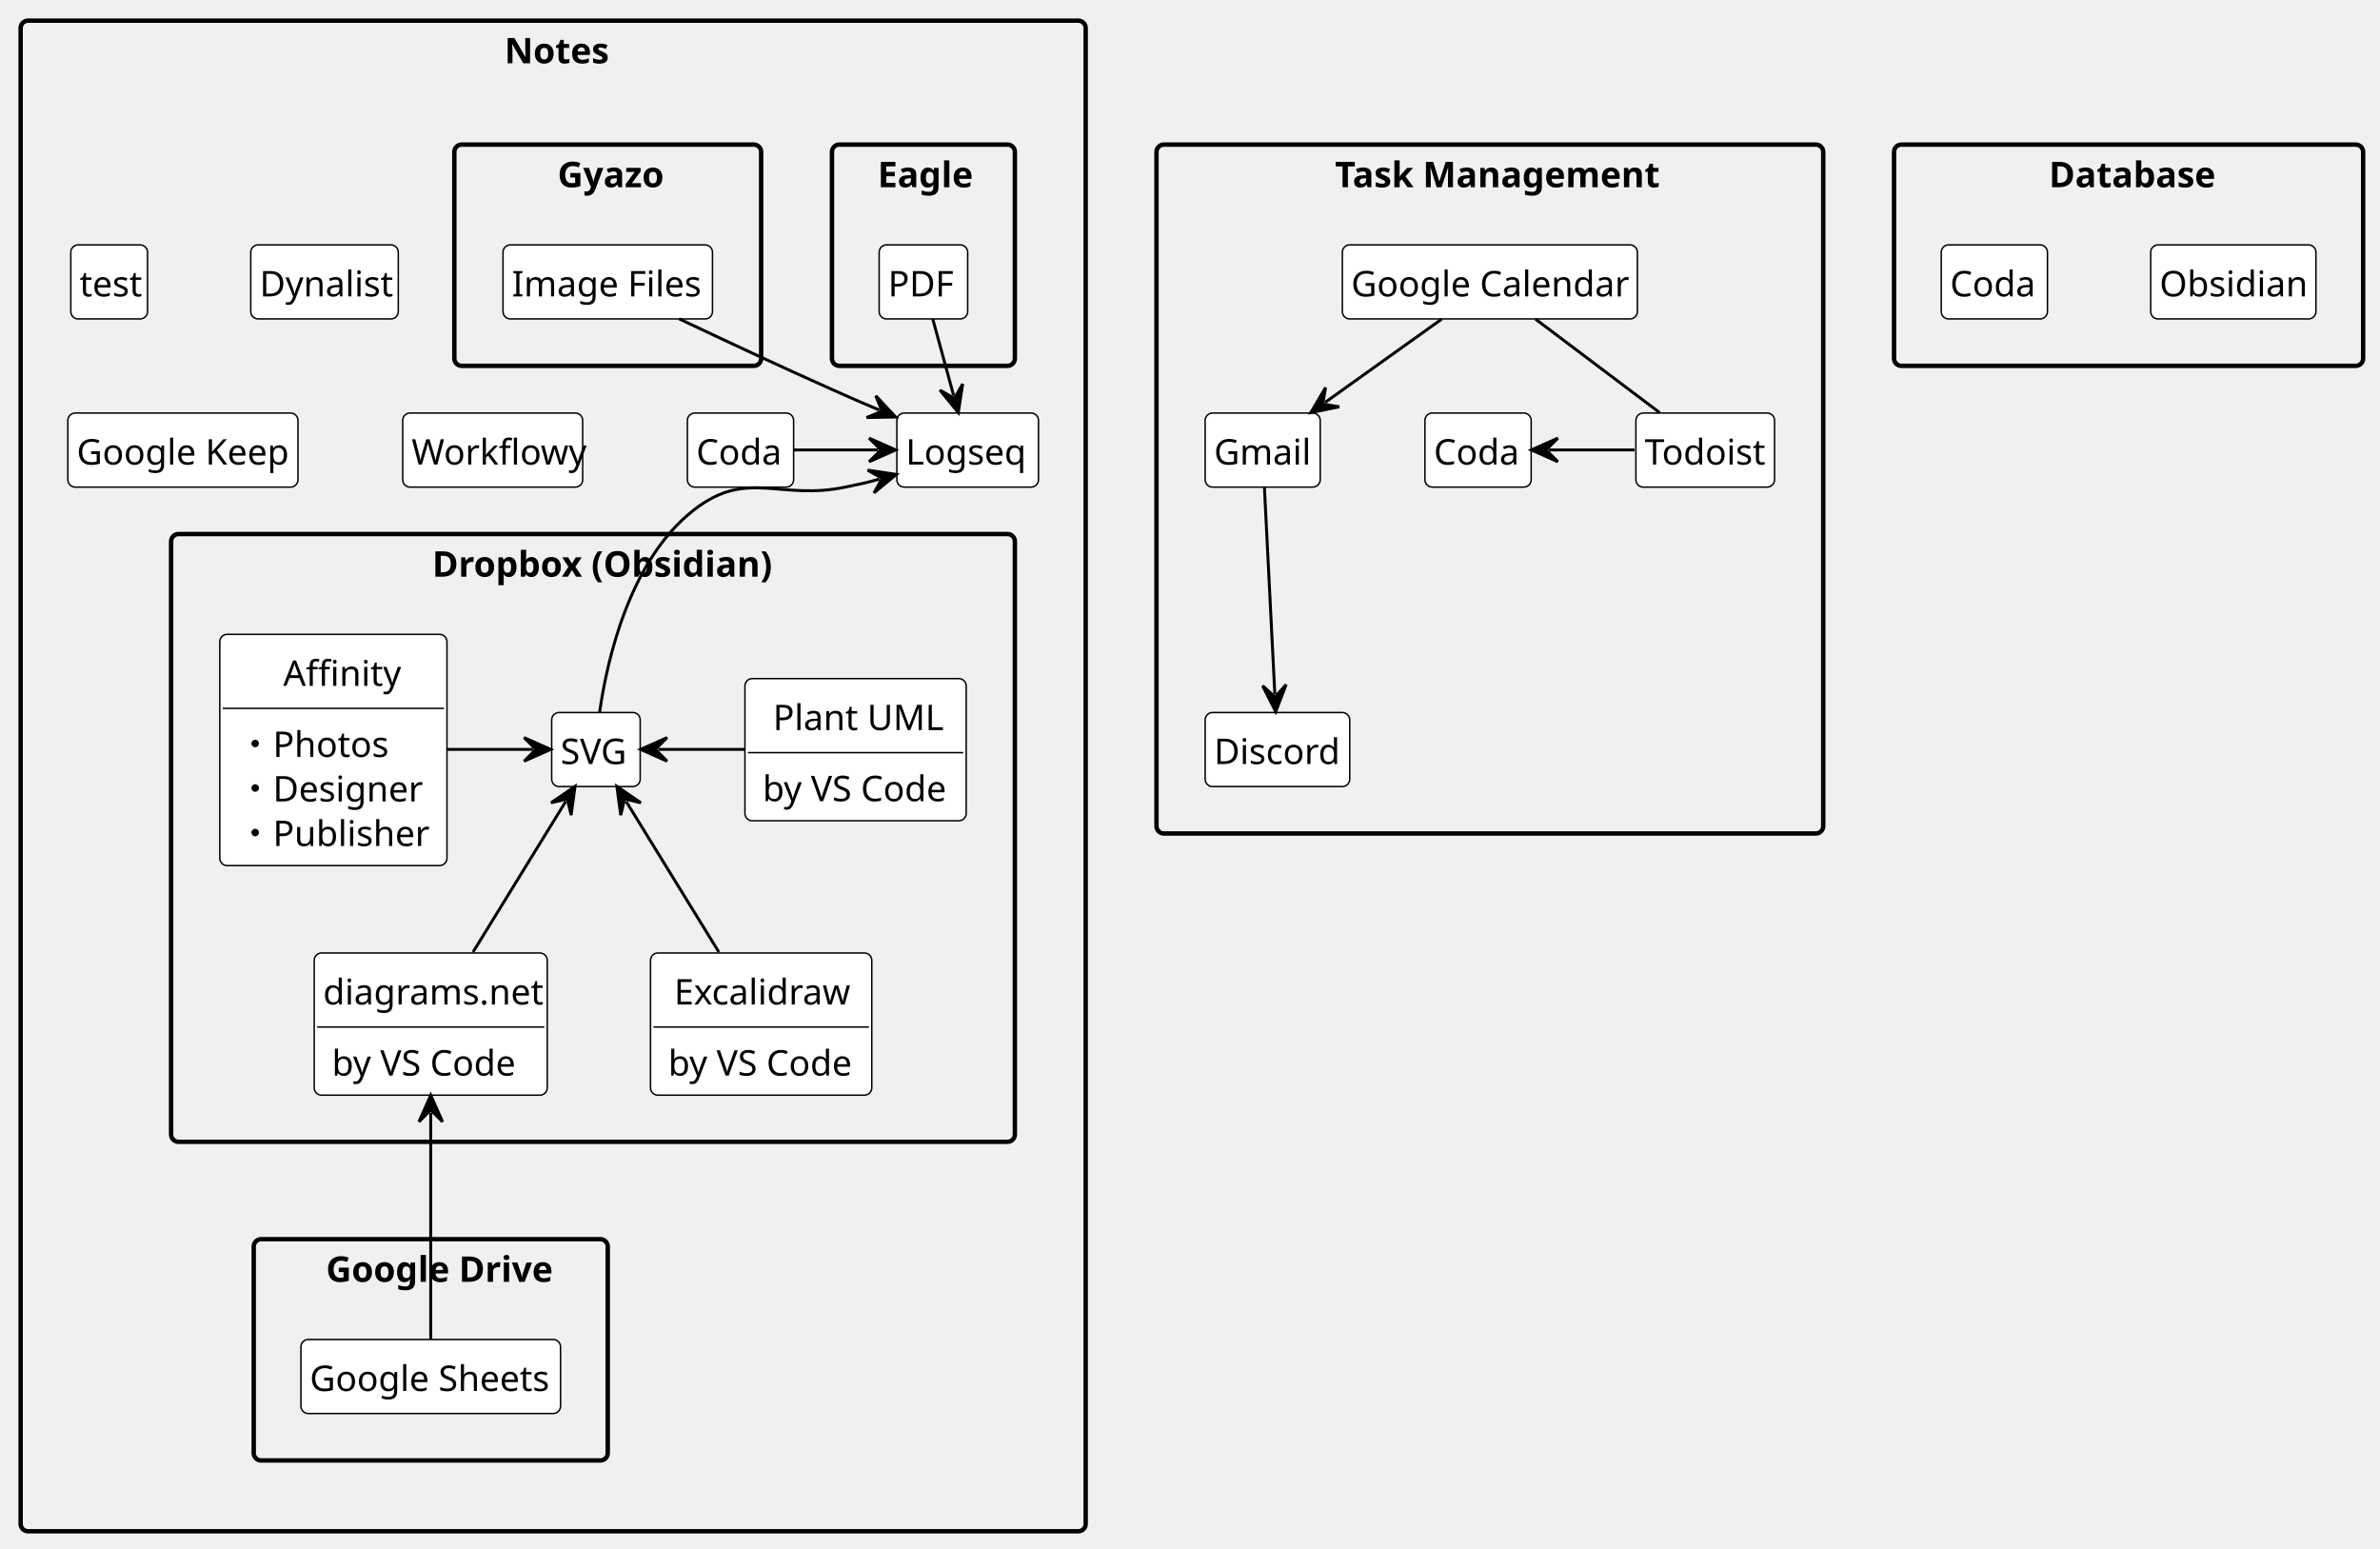
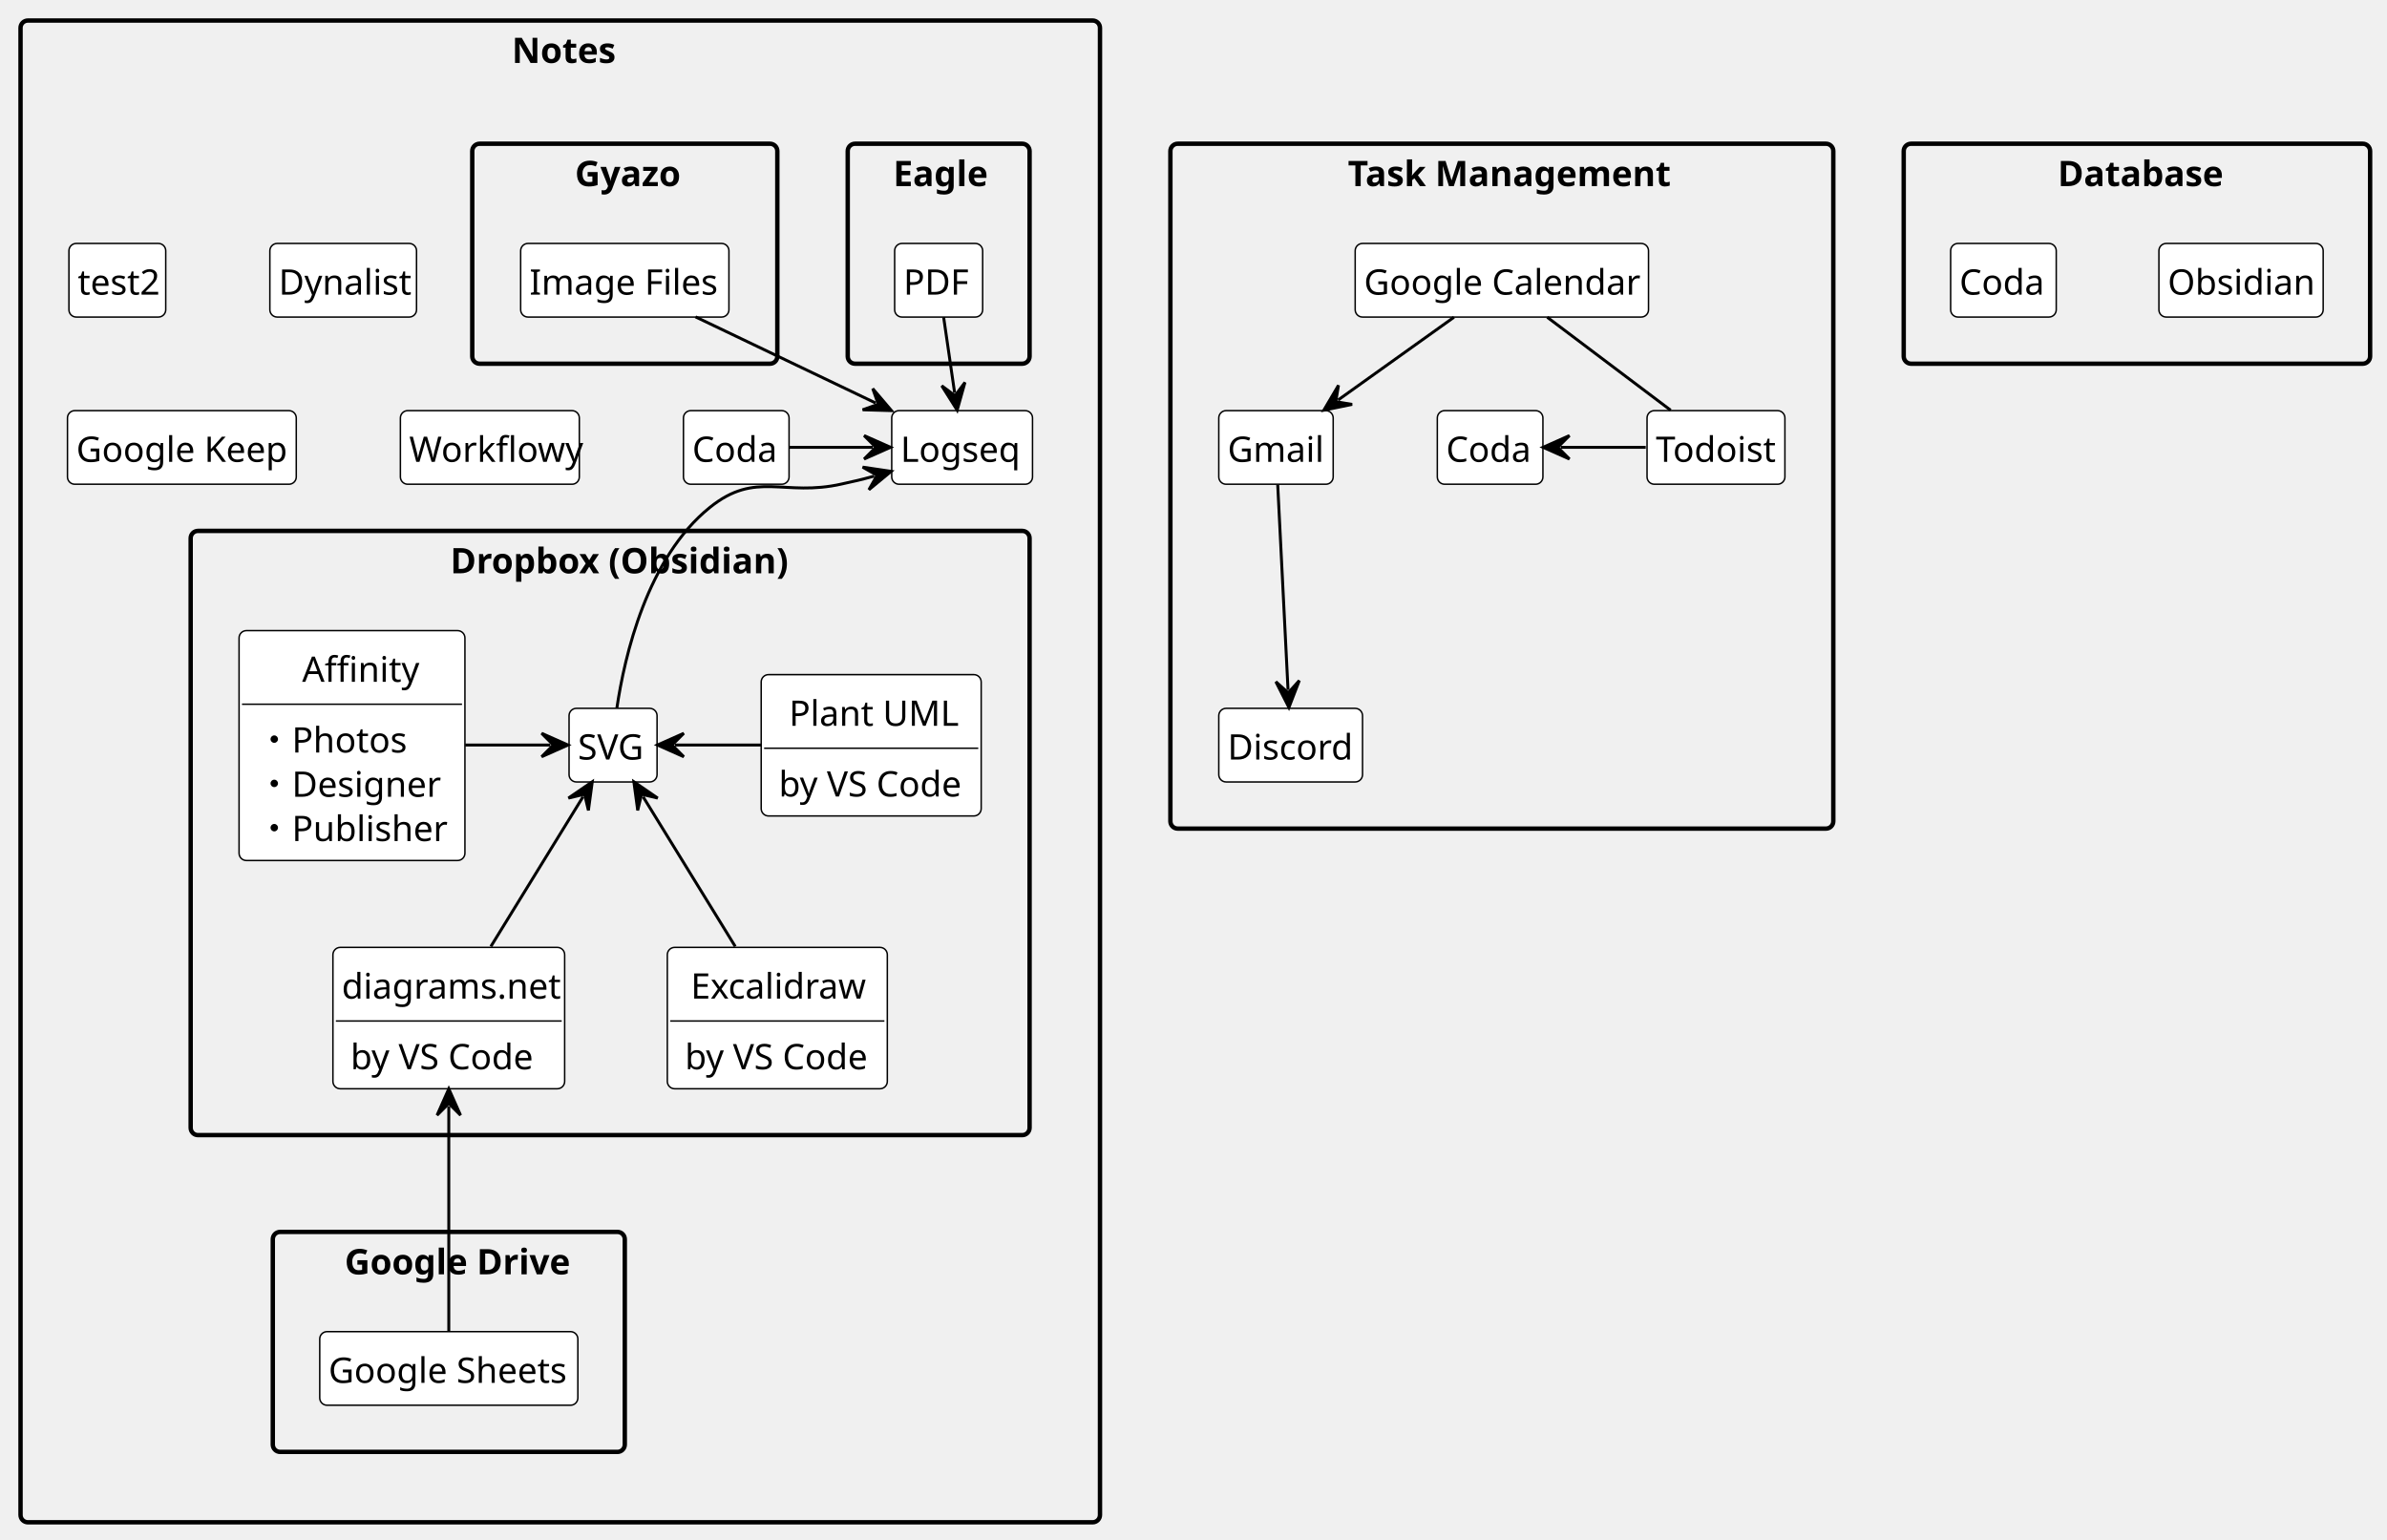
- <svg xmlns="http://www.w3.org/2000/svg" contentStyleType="text/css" height="1640.625px" preserveAspectRatio="none" style="width:2521px;height:1640px;background:#FFFFFF;" version="1.1" viewBox="0 0 2521 1640" width="2521.875px" zoomAndPan="magnify">
+ <svg xmlns="http://www.w3.org/2000/svg" contentStyleType="text/css" height="1640.625px" preserveAspectRatio="none" style="width:2543px;height:1640px;background:#FFFFFF;" version="1.1" viewBox="0 0 2543 1640" width="2543.75px" zoomAndPan="magnify">
  <defs />
  <g>
    <g id="cluster_Notes">
-       <rect fill="none" height="1600" rx="7.812" ry="7.812" style="stroke:#000000;stroke-width:4.688;" width="1128.125" x="21.875" y="21.875" />
-       <text fill="#000000" font-family="sans-serif" font-size="37.5" font-weight="bold" lengthAdjust="spacing" textLength="103.125" x="534.375" y="67.053">Notes</text>
+       <rect fill="none" height="1600" rx="7.812" ry="7.812" style="stroke:#000000;stroke-width:4.688;" width="1150" x="21.875" y="21.875" />
+       <text fill="#000000" font-family="sans-serif" font-size="37.5" font-weight="bold" lengthAdjust="spacing" textLength="103.125" x="545.312" y="67.053">Notes</text>
    </g>
    <g id="cluster_dropbox">
-       <rect fill="none" height="643.75" rx="7.812" ry="7.812" style="stroke:#000000;stroke-width:4.688;" width="893.75" x="181.25" y="565.625" />
-       <text fill="#000000" font-family="sans-serif" font-size="37.5" font-weight="bold" lengthAdjust="spacing" textLength="340.625" x="457.812" y="610.803">Dropbox (Obsidian)</text>
+       <rect fill="none" height="643.75" rx="7.812" ry="7.812" style="stroke:#000000;stroke-width:4.688;" width="893.75" x="203.125" y="565.625" />
+       <text fill="#000000" font-family="sans-serif" font-size="37.5" font-weight="bold" lengthAdjust="spacing" textLength="340.625" x="479.688" y="610.803">Dropbox (Obsidian)</text>
    </g>
    <g id="cluster_googledrive">
-       <rect fill="none" height="234.375" rx="7.812" ry="7.812" style="stroke:#000000;stroke-width:4.688;" width="375" x="268.75" y="1312.5" />
-       <text fill="#000000" font-family="sans-serif" font-size="37.5" font-weight="bold" lengthAdjust="spacing" textLength="221.875" x="345.312" y="1357.678">Google Drive</text>
+       <rect fill="none" height="234.375" rx="7.812" ry="7.812" style="stroke:#000000;stroke-width:4.688;" width="375" x="290.625" y="1312.5" />
+       <text fill="#000000" font-family="sans-serif" font-size="37.5" font-weight="bold" lengthAdjust="spacing" textLength="221.875" x="367.188" y="1357.678">Google Drive</text>
    </g>
    <g id="cluster_eagle">
-       <rect fill="none" height="234.375" rx="7.812" ry="7.812" style="stroke:#000000;stroke-width:4.688;" width="193.75" x="881.25" y="153.125" />
-       <text fill="#000000" font-family="sans-serif" font-size="37.5" font-weight="bold" lengthAdjust="spacing" textLength="96.875" x="929.688" y="198.303">Eagle</text>
+       <rect fill="none" height="234.375" rx="7.812" ry="7.812" style="stroke:#000000;stroke-width:4.688;" width="193.75" x="903.125" y="153.125" />
+       <text fill="#000000" font-family="sans-serif" font-size="37.5" font-weight="bold" lengthAdjust="spacing" textLength="96.875" x="951.562" y="198.303">Eagle</text>
    </g>
    <g id="cluster_gyazo">
-       <rect fill="none" height="234.375" rx="7.812" ry="7.812" style="stroke:#000000;stroke-width:4.688;" width="325" x="481.25" y="153.125" />
-       <text fill="#000000" font-family="sans-serif" font-size="37.5" font-weight="bold" lengthAdjust="spacing" textLength="106.25" x="590.625" y="198.303">Gyazo</text>
+       <rect fill="none" height="234.375" rx="7.812" ry="7.812" style="stroke:#000000;stroke-width:4.688;" width="325" x="503.125" y="153.125" />
+       <text fill="#000000" font-family="sans-serif" font-size="37.5" font-weight="bold" lengthAdjust="spacing" textLength="106.25" x="612.5" y="198.303">Gyazo</text>
    </g>
    <g id="cluster_Database">
-       <rect fill="none" height="234.375" rx="7.812" ry="7.812" style="stroke:#000000;stroke-width:4.688;" width="496.875" x="2006.25" y="153.125" />
-       <text fill="#000000" font-family="sans-serif" font-size="37.5" font-weight="bold" lengthAdjust="spacing" textLength="168.75" x="2170.312" y="198.303">Database</text>
+       <rect fill="none" height="234.375" rx="7.812" ry="7.812" style="stroke:#000000;stroke-width:4.688;" width="496.875" x="2028.125" y="153.125" />
+       <text fill="#000000" font-family="sans-serif" font-size="37.5" font-weight="bold" lengthAdjust="spacing" textLength="168.75" x="2192.188" y="198.303">Database</text>
    </g>
    <g id="cluster_Task Management">
-       <rect fill="none" height="729.688" rx="7.812" ry="7.812" style="stroke:#000000;stroke-width:4.688;" width="706.25" x="1225" y="153.125" />
-       <text fill="#000000" font-family="sans-serif" font-size="37.5" font-weight="bold" lengthAdjust="spacing" textLength="328.125" x="1414.062" y="198.303">Task Management</text>
+       <rect fill="none" height="729.688" rx="7.812" ry="7.812" style="stroke:#000000;stroke-width:4.688;" width="706.25" x="1246.875" y="153.125" />
+       <text fill="#000000" font-family="sans-serif" font-size="37.5" font-weight="bold" lengthAdjust="spacing" textLength="328.125" x="1435.938" y="198.303">Task Management</text>
    </g>
    <g id="elem_test">
-       <rect codeLine="26" fill="#FFFFFF" height="78.418" id="test" rx="7.812" ry="7.812" style="stroke:#000000;stroke-width:1.562;" width="81.25" x="75" y="259.375" />
-       <text fill="#000000" font-family="sans-serif" font-size="37.5" lengthAdjust="spacing" textLength="62.5" x="84.375" y="313.928">test</text>
+       <rect codeLine="26" fill="#FFFFFF" height="78.418" id="test" rx="7.812" ry="7.812" style="stroke:#000000;stroke-width:1.562;" width="103.125" x="73.438" y="259.375" />
+       <text fill="#000000" font-family="sans-serif" font-size="37.5" lengthAdjust="spacing" textLength="84.375" x="82.812" y="313.928">test2</text>
    </g>
    <g id="elem_logseq">
      <rect codeLine="27" fill="#FFFFFF" height="78.418" id="logseq" rx="7.812" ry="7.812" style="stroke:#000000;stroke-width:1.562;" width="150" x="950" y="437.5" />
      <text fill="#000000" font-family="sans-serif" font-size="37.5" lengthAdjust="spacing" textLength="131.25" x="959.375" y="492.053">Logseq</text>
    </g>
    <g id="elem_coda">
      <rect codeLine="54" fill="#FFFFFF" height="78.418" id="coda" rx="7.812" ry="7.812" style="stroke:#000000;stroke-width:1.562;" width="112.5" x="728.125" y="437.5" />
      <text fill="#000000" font-family="sans-serif" font-size="37.5" lengthAdjust="spacing" textLength="93.75" x="737.5" y="492.053">Coda</text>
    </g>
    <g id="elem_dynalist">
-       <rect codeLine="55" fill="#FFFFFF" height="78.418" id="dynalist" rx="7.812" ry="7.812" style="stroke:#000000;stroke-width:1.562;" width="156.25" x="265.625" y="259.375" />
-       <text fill="#000000" font-family="sans-serif" font-size="37.5" lengthAdjust="spacing" textLength="137.5" x="275" y="313.928">Dynalist</text>
+       <rect codeLine="55" fill="#FFFFFF" height="78.418" id="dynalist" rx="7.812" ry="7.812" style="stroke:#000000;stroke-width:1.562;" width="156.25" x="287.5" y="259.375" />
+       <text fill="#000000" font-family="sans-serif" font-size="37.5" lengthAdjust="spacing" textLength="137.5" x="296.875" y="313.928">Dynalist</text>
    </g>
    <g id="elem_googlekeep">
      <rect codeLine="56" fill="#FFFFFF" height="78.418" id="googlekeep" rx="7.812" ry="7.812" style="stroke:#000000;stroke-width:1.562;" width="243.75" x="71.875" y="437.5" />
      <text fill="#000000" font-family="sans-serif" font-size="37.5" lengthAdjust="spacing" textLength="225" x="81.25" y="492.053">Google Keep</text>
    </g>
    <g id="elem_workflowy">
      <rect codeLine="57" fill="#FFFFFF" height="78.418" id="workflowy" rx="7.812" ry="7.812" style="stroke:#000000;stroke-width:1.562;" width="190.625" x="426.562" y="437.5" />
      <text fill="#000000" font-family="sans-serif" font-size="37.5" lengthAdjust="spacing" textLength="171.875" x="435.938" y="492.053">Workflowy</text>
    </g>
    <g id="elem_svg">
-       <rect codeLine="29" fill="#FFFFFF" height="78.418" id="svg" rx="7.812" ry="7.812" style="stroke:#000000;stroke-width:1.562;" width="93.75" x="584.375" y="754.688" />
-       <text fill="#000000" font-family="sans-serif" font-size="37.5" lengthAdjust="spacing" textLength="75" x="593.75" y="809.241">SVG</text>
+       <rect codeLine="29" fill="#FFFFFF" height="78.418" id="svg" rx="7.812" ry="7.812" style="stroke:#000000;stroke-width:1.562;" width="93.75" x="606.25" y="754.688" />
+       <text fill="#000000" font-family="sans-serif" font-size="37.5" lengthAdjust="spacing" textLength="75" x="615.625" y="809.241">SVG</text>
    </g>
    <g id="elem_diagramsnet">
-       <rect codeLine="30" fill="#FFFFFF" height="150.586" id="diagramsnet" rx="7.812" ry="7.812" style="stroke:#000000;stroke-width:1.562;" width="246.875" x="332.812" y="1009.375" />
-       <text fill="#000000" font-family="sans-serif" font-size="37.5" lengthAdjust="spacing" textLength="228.125" x="342.188" y="1063.928">diagrams.net</text>
-       <line style="stroke:#000000;stroke-width:1.562;" x1="335.938" x2="576.562" y1="1087.793" y2="1087.793" />
-       <text fill="#000000" font-family="sans-serif" font-size="37.5" lengthAdjust="spacing" textLength="196.875" x="351.562" y="1139.221">by VS Code</text>
+       <rect codeLine="30" fill="#FFFFFF" height="150.586" id="diagramsnet" rx="7.812" ry="7.812" style="stroke:#000000;stroke-width:1.562;" width="246.875" x="354.688" y="1009.375" />
+       <text fill="#000000" font-family="sans-serif" font-size="37.5" lengthAdjust="spacing" textLength="228.125" x="364.062" y="1063.928">diagrams.net</text>
+       <line style="stroke:#000000;stroke-width:1.562;" x1="357.812" x2="598.438" y1="1087.793" y2="1087.793" />
+       <text fill="#000000" font-family="sans-serif" font-size="37.5" lengthAdjust="spacing" textLength="196.875" x="373.438" y="1139.221">by VS Code</text>
    </g>
    <g id="elem_excalidraw">
-       <rect codeLine="33" fill="#FFFFFF" height="150.586" id="excalidraw" rx="7.812" ry="7.812" style="stroke:#000000;stroke-width:1.562;" width="234.375" x="689.062" y="1009.375" />
-       <text fill="#000000" font-family="sans-serif" font-size="37.5" lengthAdjust="spacing" textLength="184.375" x="714.062" y="1063.928">Excalidraw</text>
-       <line style="stroke:#000000;stroke-width:1.562;" x1="692.188" x2="920.312" y1="1087.793" y2="1087.793" />
-       <text fill="#000000" font-family="sans-serif" font-size="37.5" lengthAdjust="spacing" textLength="196.875" x="707.812" y="1139.221">by VS Code</text>
+       <rect codeLine="33" fill="#FFFFFF" height="150.586" id="excalidraw" rx="7.812" ry="7.812" style="stroke:#000000;stroke-width:1.562;" width="234.375" x="710.938" y="1009.375" />
+       <text fill="#000000" font-family="sans-serif" font-size="37.5" lengthAdjust="spacing" textLength="184.375" x="735.938" y="1063.928">Excalidraw</text>
+       <line style="stroke:#000000;stroke-width:1.562;" x1="714.062" x2="942.188" y1="1087.793" y2="1087.793" />
+       <text fill="#000000" font-family="sans-serif" font-size="37.5" lengthAdjust="spacing" textLength="196.875" x="729.688" y="1139.221">by VS Code</text>
    </g>
    <g id="elem_plantuml">
-       <rect codeLine="36" fill="#FFFFFF" height="150.586" id="plantuml" rx="7.812" ry="7.812" style="stroke:#000000;stroke-width:1.562;" width="234.375" x="789.062" y="718.75" />
-       <text fill="#000000" font-family="sans-serif" font-size="37.5" lengthAdjust="spacing" textLength="175" x="818.75" y="773.303">Plant UML</text>
-       <line style="stroke:#000000;stroke-width:1.562;" x1="792.188" x2="1020.312" y1="797.168" y2="797.168" />
-       <text fill="#000000" font-family="sans-serif" font-size="37.5" lengthAdjust="spacing" textLength="196.875" x="807.812" y="848.596">by VS Code</text>
+       <rect codeLine="36" fill="#FFFFFF" height="150.586" id="plantuml" rx="7.812" ry="7.812" style="stroke:#000000;stroke-width:1.562;" width="234.375" x="810.938" y="718.75" />
+       <text fill="#000000" font-family="sans-serif" font-size="37.5" lengthAdjust="spacing" textLength="175" x="840.625" y="773.303">Plant UML</text>
+       <line style="stroke:#000000;stroke-width:1.562;" x1="814.062" x2="1042.188" y1="797.168" y2="797.168" />
+       <text fill="#000000" font-family="sans-serif" font-size="37.5" lengthAdjust="spacing" textLength="196.875" x="829.688" y="848.596">by VS Code</text>
    </g>
    <g id="elem_affinity">
-       <rect codeLine="39" fill="#FFFFFF" height="244.922" id="affinity" rx="7.812" ry="7.812" style="stroke:#000000;stroke-width:1.562;" width="240.625" x="232.812" y="671.875" />
-       <text fill="#000000" font-family="sans-serif" font-size="37.5" lengthAdjust="spacing" textLength="106.25" x="300" y="726.428">Affinity</text>
-       <line style="stroke:#000000;stroke-width:1.562;" x1="235.938" x2="470.312" y1="750.293" y2="750.293" />
-       <text fill="#000000" font-family="sans-serif" font-size="37.5" lengthAdjust="spacing" textLength="159.375" x="251.562" y="801.721">・Photos</text>
-       <text fill="#000000" font-family="sans-serif" font-size="37.5" lengthAdjust="spacing" textLength="196.875" x="251.562" y="848.889">・Designer</text>
-       <text fill="#000000" font-family="sans-serif" font-size="37.5" lengthAdjust="spacing" textLength="203.125" x="251.562" y="896.057">・Publisher</text>
+       <rect codeLine="39" fill="#FFFFFF" height="244.922" id="affinity" rx="7.812" ry="7.812" style="stroke:#000000;stroke-width:1.562;" width="240.625" x="254.688" y="671.875" />
+       <text fill="#000000" font-family="sans-serif" font-size="37.5" lengthAdjust="spacing" textLength="106.25" x="321.875" y="726.428">Affinity</text>
+       <line style="stroke:#000000;stroke-width:1.562;" x1="257.812" x2="492.188" y1="750.293" y2="750.293" />
+       <text fill="#000000" font-family="sans-serif" font-size="37.5" lengthAdjust="spacing" textLength="159.375" x="273.438" y="801.721">・Photos</text>
+       <text fill="#000000" font-family="sans-serif" font-size="37.5" lengthAdjust="spacing" textLength="196.875" x="273.438" y="848.889">・Designer</text>
+       <text fill="#000000" font-family="sans-serif" font-size="37.5" lengthAdjust="spacing" textLength="203.125" x="273.438" y="896.057">・Publisher</text>
    </g>
    <g id="elem_googlesheets">
-       <rect codeLine="46" fill="#FFFFFF" height="78.418" id="googlesheets" rx="7.812" ry="7.812" style="stroke:#000000;stroke-width:1.562;" width="275" x="318.75" y="1418.75" />
-       <text fill="#000000" font-family="sans-serif" font-size="37.5" lengthAdjust="spacing" textLength="256.25" x="328.125" y="1473.303">Google Sheets</text>
+       <rect codeLine="46" fill="#FFFFFF" height="78.418" id="googlesheets" rx="7.812" ry="7.812" style="stroke:#000000;stroke-width:1.562;" width="275" x="340.625" y="1418.75" />
+       <text fill="#000000" font-family="sans-serif" font-size="37.5" lengthAdjust="spacing" textLength="256.25" x="350" y="1473.303">Google Sheets</text>
    </g>
    <g id="elem_pdf">
-       <rect codeLine="49" fill="#FFFFFF" height="78.418" id="pdf" rx="7.812" ry="7.812" style="stroke:#000000;stroke-width:1.562;" width="93.75" x="931.25" y="259.375" />
-       <text fill="#000000" font-family="sans-serif" font-size="37.5" lengthAdjust="spacing" textLength="75" x="940.625" y="313.928">PDF</text>
+       <rect codeLine="49" fill="#FFFFFF" height="78.418" id="pdf" rx="7.812" ry="7.812" style="stroke:#000000;stroke-width:1.562;" width="93.75" x="953.125" y="259.375" />
+       <text fill="#000000" font-family="sans-serif" font-size="37.5" lengthAdjust="spacing" textLength="75" x="962.5" y="313.928">PDF</text>
    </g>
    <g id="elem_imagefiles">
-       <rect codeLine="52" fill="#FFFFFF" height="78.418" id="imagefiles" rx="7.812" ry="7.812" style="stroke:#000000;stroke-width:1.562;" width="221.875" x="532.812" y="259.375" />
-       <text fill="#000000" font-family="sans-serif" font-size="37.5" lengthAdjust="spacing" textLength="203.125" x="542.188" y="313.928">Image Files</text>
+       <rect codeLine="52" fill="#FFFFFF" height="78.418" id="imagefiles" rx="7.812" ry="7.812" style="stroke:#000000;stroke-width:1.562;" width="221.875" x="554.688" y="259.375" />
+       <text fill="#000000" font-family="sans-serif" font-size="37.5" lengthAdjust="spacing" textLength="203.125" x="564.062" y="313.928">Image Files</text>
    </g>
    <g id="elem_obsidian">
-       <rect codeLine="61" fill="#FFFFFF" height="78.418" id="obsidian" rx="7.812" ry="7.812" style="stroke:#000000;stroke-width:1.562;" width="175" x="2278.125" y="259.375" />
-       <text fill="#000000" font-family="sans-serif" font-size="37.5" lengthAdjust="spacing" textLength="156.25" x="2287.5" y="313.928">Obsidian</text>
+       <rect codeLine="61" fill="#FFFFFF" height="78.418" id="obsidian" rx="7.812" ry="7.812" style="stroke:#000000;stroke-width:1.562;" width="175" x="2300" y="259.375" />
+       <text fill="#000000" font-family="sans-serif" font-size="37.5" lengthAdjust="spacing" textLength="156.25" x="2309.375" y="313.928">Obsidian</text>
    </g>
    <g id="elem_coda2">
-       <rect codeLine="62" fill="#FFFFFF" height="78.418" id="coda2" rx="7.812" ry="7.812" style="stroke:#000000;stroke-width:1.562;" width="112.5" x="2056.25" y="259.375" />
-       <text fill="#000000" font-family="sans-serif" font-size="37.5" lengthAdjust="spacing" textLength="93.75" x="2065.625" y="313.928">Coda</text>
+       <rect codeLine="62" fill="#FFFFFF" height="78.418" id="coda2" rx="7.812" ry="7.812" style="stroke:#000000;stroke-width:1.562;" width="112.5" x="2078.125" y="259.375" />
+       <text fill="#000000" font-family="sans-serif" font-size="37.5" lengthAdjust="spacing" textLength="93.75" x="2087.5" y="313.928">Coda</text>
    </g>
    <g id="elem_coda3">
-       <rect codeLine="66" fill="#FFFFFF" height="78.418" id="coda3" rx="7.812" ry="7.812" style="stroke:#000000;stroke-width:1.562;" width="112.5" x="1509.375" y="437.5" />
-       <text fill="#000000" font-family="sans-serif" font-size="37.5" lengthAdjust="spacing" textLength="93.75" x="1518.75" y="492.053">Coda</text>
+       <rect codeLine="66" fill="#FFFFFF" height="78.418" id="coda3" rx="7.812" ry="7.812" style="stroke:#000000;stroke-width:1.562;" width="112.5" x="1531.25" y="437.5" />
+       <text fill="#000000" font-family="sans-serif" font-size="37.5" lengthAdjust="spacing" textLength="93.75" x="1540.625" y="492.053">Coda</text>
    </g>
    <g id="elem_todoist">
-       <rect codeLine="67" fill="#FFFFFF" height="78.418" id="todoist" rx="7.812" ry="7.812" style="stroke:#000000;stroke-width:1.562;" width="146.875" x="1732.812" y="437.5" />
-       <text fill="#000000" font-family="sans-serif" font-size="37.5" lengthAdjust="spacing" textLength="128.125" x="1742.188" y="492.053">Todoist</text>
+       <rect codeLine="67" fill="#FFFFFF" height="78.418" id="todoist" rx="7.812" ry="7.812" style="stroke:#000000;stroke-width:1.562;" width="146.875" x="1754.688" y="437.5" />
+       <text fill="#000000" font-family="sans-serif" font-size="37.5" lengthAdjust="spacing" textLength="128.125" x="1764.062" y="492.053">Todoist</text>
    </g>
    <g id="elem_googlecalendar">
-       <rect codeLine="68" fill="#FFFFFF" height="78.418" id="googlecalendar" rx="7.812" ry="7.812" style="stroke:#000000;stroke-width:1.562;" width="312.5" x="1421.875" y="259.375" />
-       <text fill="#000000" font-family="sans-serif" font-size="37.5" lengthAdjust="spacing" textLength="293.75" x="1431.25" y="313.928">Google Calendar</text>
+       <rect codeLine="68" fill="#FFFFFF" height="78.418" id="googlecalendar" rx="7.812" ry="7.812" style="stroke:#000000;stroke-width:1.562;" width="312.5" x="1443.75" y="259.375" />
+       <text fill="#000000" font-family="sans-serif" font-size="37.5" lengthAdjust="spacing" textLength="293.75" x="1453.125" y="313.928">Google Calendar</text>
    </g>
    <g id="elem_gmail">
-       <rect codeLine="69" fill="#FFFFFF" height="78.418" id="gmail" rx="7.812" ry="7.812" style="stroke:#000000;stroke-width:1.562;" width="121.875" x="1276.562" y="437.5" />
-       <text fill="#000000" font-family="sans-serif" font-size="37.5" lengthAdjust="spacing" textLength="103.125" x="1285.938" y="492.053">Gmail</text>
+       <rect codeLine="69" fill="#FFFFFF" height="78.418" id="gmail" rx="7.812" ry="7.812" style="stroke:#000000;stroke-width:1.562;" width="121.875" x="1298.438" y="437.5" />
+       <text fill="#000000" font-family="sans-serif" font-size="37.5" lengthAdjust="spacing" textLength="103.125" x="1307.812" y="492.053">Gmail</text>
    </g>
    <g id="elem_discord">
-       <rect codeLine="70" fill="#FFFFFF" height="78.418" id="discord" rx="7.812" ry="7.812" style="stroke:#000000;stroke-width:1.562;" width="153.125" x="1276.562" y="754.688" />
-       <text fill="#000000" font-family="sans-serif" font-size="37.5" lengthAdjust="spacing" textLength="134.375" x="1285.938" y="809.241">Discord</text>
+       <rect codeLine="70" fill="#FFFFFF" height="78.418" id="discord" rx="7.812" ry="7.812" style="stroke:#000000;stroke-width:1.562;" width="153.125" x="1298.438" y="754.688" />
+       <text fill="#000000" font-family="sans-serif" font-size="37.5" lengthAdjust="spacing" textLength="134.375" x="1307.812" y="809.241">Discord</text>
    </g>
    <g id="link_logseq_svg">
-       <path codeLine="74" d="M931.428,507.495 C914.24,512.245 914.031,511.906 896.875,515.625 C825.469,531.062 791.812,495.469 734.375,540.625 C666.812,593.719 643.156,698.656 635.156,754.188 " fill="none" id="logseq-backto-svg" style="stroke:#000000;stroke-width:3.125;" />
-       <polygon fill="#000000" points="949.5,502.5,919.062,497.943,934.44,506.662,925.721,522.04,949.5,502.5" style="stroke:#000000;stroke-width:3.125;" />
+       <path codeLine="74" d="M931.373,507.213 C914.186,511.994 914,511.719 896.875,515.625 C835,529.781 805.688,500.812 756.25,540.625 C689.312,594.5 665.375,699.094 657.188,754.375 " fill="none" id="logseq-backto-svg" style="stroke:#000000;stroke-width:3.125;" />
+       <polygon fill="#000000" points="949.438,502.188,918.991,497.682,934.384,506.375,925.691,521.768,949.438,502.188" style="stroke:#000000;stroke-width:3.125;" />
    </g>
    <g id="link_svg_plantuml">
-       <path codeLine="75" d="M697.25,793.75 C734.031,793.75 752.062,793.75 788.812,793.75 " fill="none" id="svg-backto-plantuml" style="stroke:#000000;stroke-width:3.125;" />
-       <polygon fill="#000000" points="678.5,793.75,706.625,806.25,694.125,793.75,706.625,781.25,678.5,793.75" style="stroke:#000000;stroke-width:3.125;" />
+       <path codeLine="75" d="M719.125,793.75 C755.906,793.75 773.938,793.75 810.688,793.75 " fill="none" id="svg-backto-plantuml" style="stroke:#000000;stroke-width:3.125;" />
+       <polygon fill="#000000" points="700.375,793.75,728.5,806.25,716,793.75,728.5,781.25,700.375,793.75" style="stroke:#000000;stroke-width:3.125;" />
    </g>
    <g id="link_svg_excalidraw">
-       <path codeLine="76" d="M663.239,848.871 C690.302,892.808 726.844,952.188 761.438,1008.406 " fill="none" id="svg-backto-excalidraw" style="stroke:#000000;stroke-width:3.125;" />
-       <polygon fill="#000000" points="653.406,832.906,657.513,863.409,661.601,846.21,678.799,850.298,653.406,832.906" style="stroke:#000000;stroke-width:3.125;" />
+       <path codeLine="76" d="M685.114,848.871 C712.177,892.808 748.719,952.188 783.312,1008.406 " fill="none" id="svg-backto-excalidraw" style="stroke:#000000;stroke-width:3.125;" />
+       <polygon fill="#000000" points="675.281,832.906,679.388,863.409,683.476,846.21,700.674,850.298,675.281,832.906" style="stroke:#000000;stroke-width:3.125;" />
    </g>
    <g id="link_svg_diagramsnet">
-       <path codeLine="77" d="M599.261,848.871 C572.198,892.808 535.656,952.188 501.062,1008.406 " fill="none" id="svg-backto-diagramsnet" style="stroke:#000000;stroke-width:3.125;" />
-       <polygon fill="#000000" points="609.094,832.906,583.701,850.298,600.899,846.21,604.987,863.409,609.094,832.906" style="stroke:#000000;stroke-width:3.125;" />
+       <path codeLine="77" d="M621.136,848.871 C594.073,892.808 557.531,952.188 522.938,1008.406 " fill="none" id="svg-backto-diagramsnet" style="stroke:#000000;stroke-width:3.125;" />
+       <polygon fill="#000000" points="630.969,832.906,605.576,850.298,622.774,846.21,626.862,863.409,630.969,832.906" style="stroke:#000000;stroke-width:3.125;" />
    </g>
    <g id="link_affinity_svg">
-       <path codeLine="78" d="M473.719,793.75 C510.219,793.75 528,793.75 564.5,793.75 " fill="none" id="affinity-to-svg" style="stroke:#000000;stroke-width:3.125;" />
-       <polygon fill="#000000" points="583.25,793.75,555.125,781.25,567.625,793.75,555.125,806.25,583.25,793.75" style="stroke:#000000;stroke-width:3.125;" />
+       <path codeLine="78" d="M495.594,793.75 C532.094,793.75 549.875,793.75 586.375,793.75 " fill="none" id="affinity-to-svg" style="stroke:#000000;stroke-width:3.125;" />
+       <polygon fill="#000000" points="605.125,793.75,577,781.25,589.5,793.75,577,806.25,605.125,793.75" style="stroke:#000000;stroke-width:3.125;" />
    </g>
    <g id="link_diagramsnet_googlesheets">
-       <path codeLine="79" d="M456.25,1178.781 C456.25,1256.531 456.25,1358.094 456.25,1418.094 " fill="none" id="diagramsnet-backto-googlesheets" style="stroke:#000000;stroke-width:3.125;" />
-       <polygon fill="#000000" points="456.25,1160.031,443.75,1188.156,456.25,1175.656,468.75,1188.156,456.25,1160.031" style="stroke:#000000;stroke-width:3.125;" />
+       <path codeLine="79" d="M478.125,1178.781 C478.125,1256.531 478.125,1358.094 478.125,1418.094 " fill="none" id="diagramsnet-backto-googlesheets" style="stroke:#000000;stroke-width:3.125;" />
+       <polygon fill="#000000" points="478.125,1160.031,465.625,1188.156,478.125,1175.656,490.625,1188.156,478.125,1160.031" style="stroke:#000000;stroke-width:3.125;" />
    </g>
    <g id="link_pdf_logseq">
-       <path codeLine="80" d="M988.062,338 C996.031,367.188 1002.2,389.783 1010.137,418.94 " fill="none" id="pdf-to-logseq" style="stroke:#000000;stroke-width:3.125;" />
-       <polygon fill="#000000" points="1015.062,437.031,1019.736,406.61,1010.958,421.955,995.614,413.177,1015.062,437.031" style="stroke:#000000;stroke-width:3.125;" />
+       <path codeLine="80" d="M1005.312,338 C1009.531,367.188 1012.764,389.321 1017.014,418.477 " fill="none" id="pdf-to-logseq" style="stroke:#000000;stroke-width:3.125;" />
+       <polygon fill="#000000" points="1019.719,437.031,1028.031,407.397,1017.465,421.57,1003.293,411.003,1019.719,437.031" style="stroke:#000000;stroke-width:3.125;" />
    </g>
    <g id="link_imagefiles_logseq">
-       <path codeLine="81" d="M719.375,337.719 C765.875,359.75 826.781,388.25 881.25,412.5 C903.031,422.219 909.578,425.126 931.422,434.376 " fill="none" id="imagefiles-to-logseq" style="stroke:#000000;stroke-width:3.125;" />
-       <polygon fill="#000000" points="948.688,441.688,927.663,419.21,934.299,435.595,917.915,442.231,948.688,441.688" style="stroke:#000000;stroke-width:3.125;" />
+       <path codeLine="81" d="M740.969,337.594 C802.281,366.938 871.558,400.027 932.839,429.371 " fill="none" id="imagefiles-to-logseq" style="stroke:#000000;stroke-width:3.125;" />
+       <polygon fill="#000000" points="949.75,437.469,929.782,414.048,935.657,430.721,918.985,436.596,949.75,437.469" style="stroke:#000000;stroke-width:3.125;" />
    </g>
    <g id="link_coda_logseq">
      <path codeLine="82" d="M840.781,476.562 C876.75,476.562 894,476.562 929.969,476.562 " fill="none" id="coda-to-logseq" style="stroke:#000000;stroke-width:3.125;" />
      <polygon fill="#000000" points="948.719,476.562,920.594,464.062,933.094,476.562,920.594,489.062,948.719,476.562" style="stroke:#000000;stroke-width:3.125;" />
    </g>
    <g id="link_googlecalendar_todoist">
-       <path codeLine="87" d="M1626.5,338 C1665.219,367.188 1719.25,407.875 1757.938,437.031 " fill="none" id="googlecalendar-todoist" style="stroke:#000000;stroke-width:3.125;" />
+       <path codeLine="87" d="M1648.375,338 C1687.094,367.188 1741.125,407.875 1779.812,437.031 " fill="none" id="googlecalendar-todoist" style="stroke:#000000;stroke-width:3.125;" />
    </g>
    <g id="link_googlecalendar_gmail">
-       <path codeLine="88" d="M1527.094,338 C1486.25,367.188 1444.538,396.976 1403.726,426.132 " fill="none" id="googlecalendar-to-gmail" style="stroke:#000000;stroke-width:3.125;" />
-       <polygon fill="#000000" points="1388.469,437.031,1418.62,430.853,1401.183,427.949,1404.088,410.511,1388.469,437.031" style="stroke:#000000;stroke-width:3.125;" />
+       <path codeLine="88" d="M1548.969,338 C1508.125,367.188 1466.413,396.976 1425.601,426.132 " fill="none" id="googlecalendar-to-gmail" style="stroke:#000000;stroke-width:3.125;" />
+       <polygon fill="#000000" points="1410.344,437.031,1440.495,430.853,1423.058,427.949,1425.963,410.511,1410.344,437.031" style="stroke:#000000;stroke-width:3.125;" />
    </g>
    <g id="link_gmail_discord">
-       <path codeLine="89" d="M1339.344,516.562 C1342.375,576.406 1347.342,675.242 1350.342,735.055 " fill="none" id="gmail-to-discord" style="stroke:#000000;stroke-width:3.125;" />
-       <polygon fill="#000000" points="1351.281,753.781,1362.357,725.065,1350.498,738.176,1337.388,726.318,1351.281,753.781" style="stroke:#000000;stroke-width:3.125;" />
+       <path codeLine="89" d="M1361.219,516.562 C1364.25,576.406 1369.217,675.242 1372.217,735.055 " fill="none" id="gmail-to-discord" style="stroke:#000000;stroke-width:3.125;" />
+       <polygon fill="#000000" points="1373.156,753.781,1384.232,725.065,1372.373,738.176,1359.263,726.318,1373.156,753.781" style="stroke:#000000;stroke-width:3.125;" />
    </g>
    <g id="link_coda3_todoist">
-       <path codeLine="90" d="M1640.781,476.562 C1677.219,476.562 1694.938,476.562 1731.406,476.562 " fill="none" id="coda3-backto-todoist" style="stroke:#000000;stroke-width:3.125;" />
-       <polygon fill="#000000" points="1622.031,476.562,1650.156,489.062,1637.656,476.562,1650.156,464.062,1622.031,476.562" style="stroke:#000000;stroke-width:3.125;" />
+       <path codeLine="90" d="M1662.656,476.562 C1699.094,476.562 1716.812,476.562 1753.281,476.562 " fill="none" id="coda3-backto-todoist" style="stroke:#000000;stroke-width:3.125;" />
+       <polygon fill="#000000" points="1643.906,476.562,1672.031,489.062,1659.531,476.562,1672.031,464.062,1643.906,476.562" style="stroke:#000000;stroke-width:3.125;" />
    </g>
  </g>
</svg>
